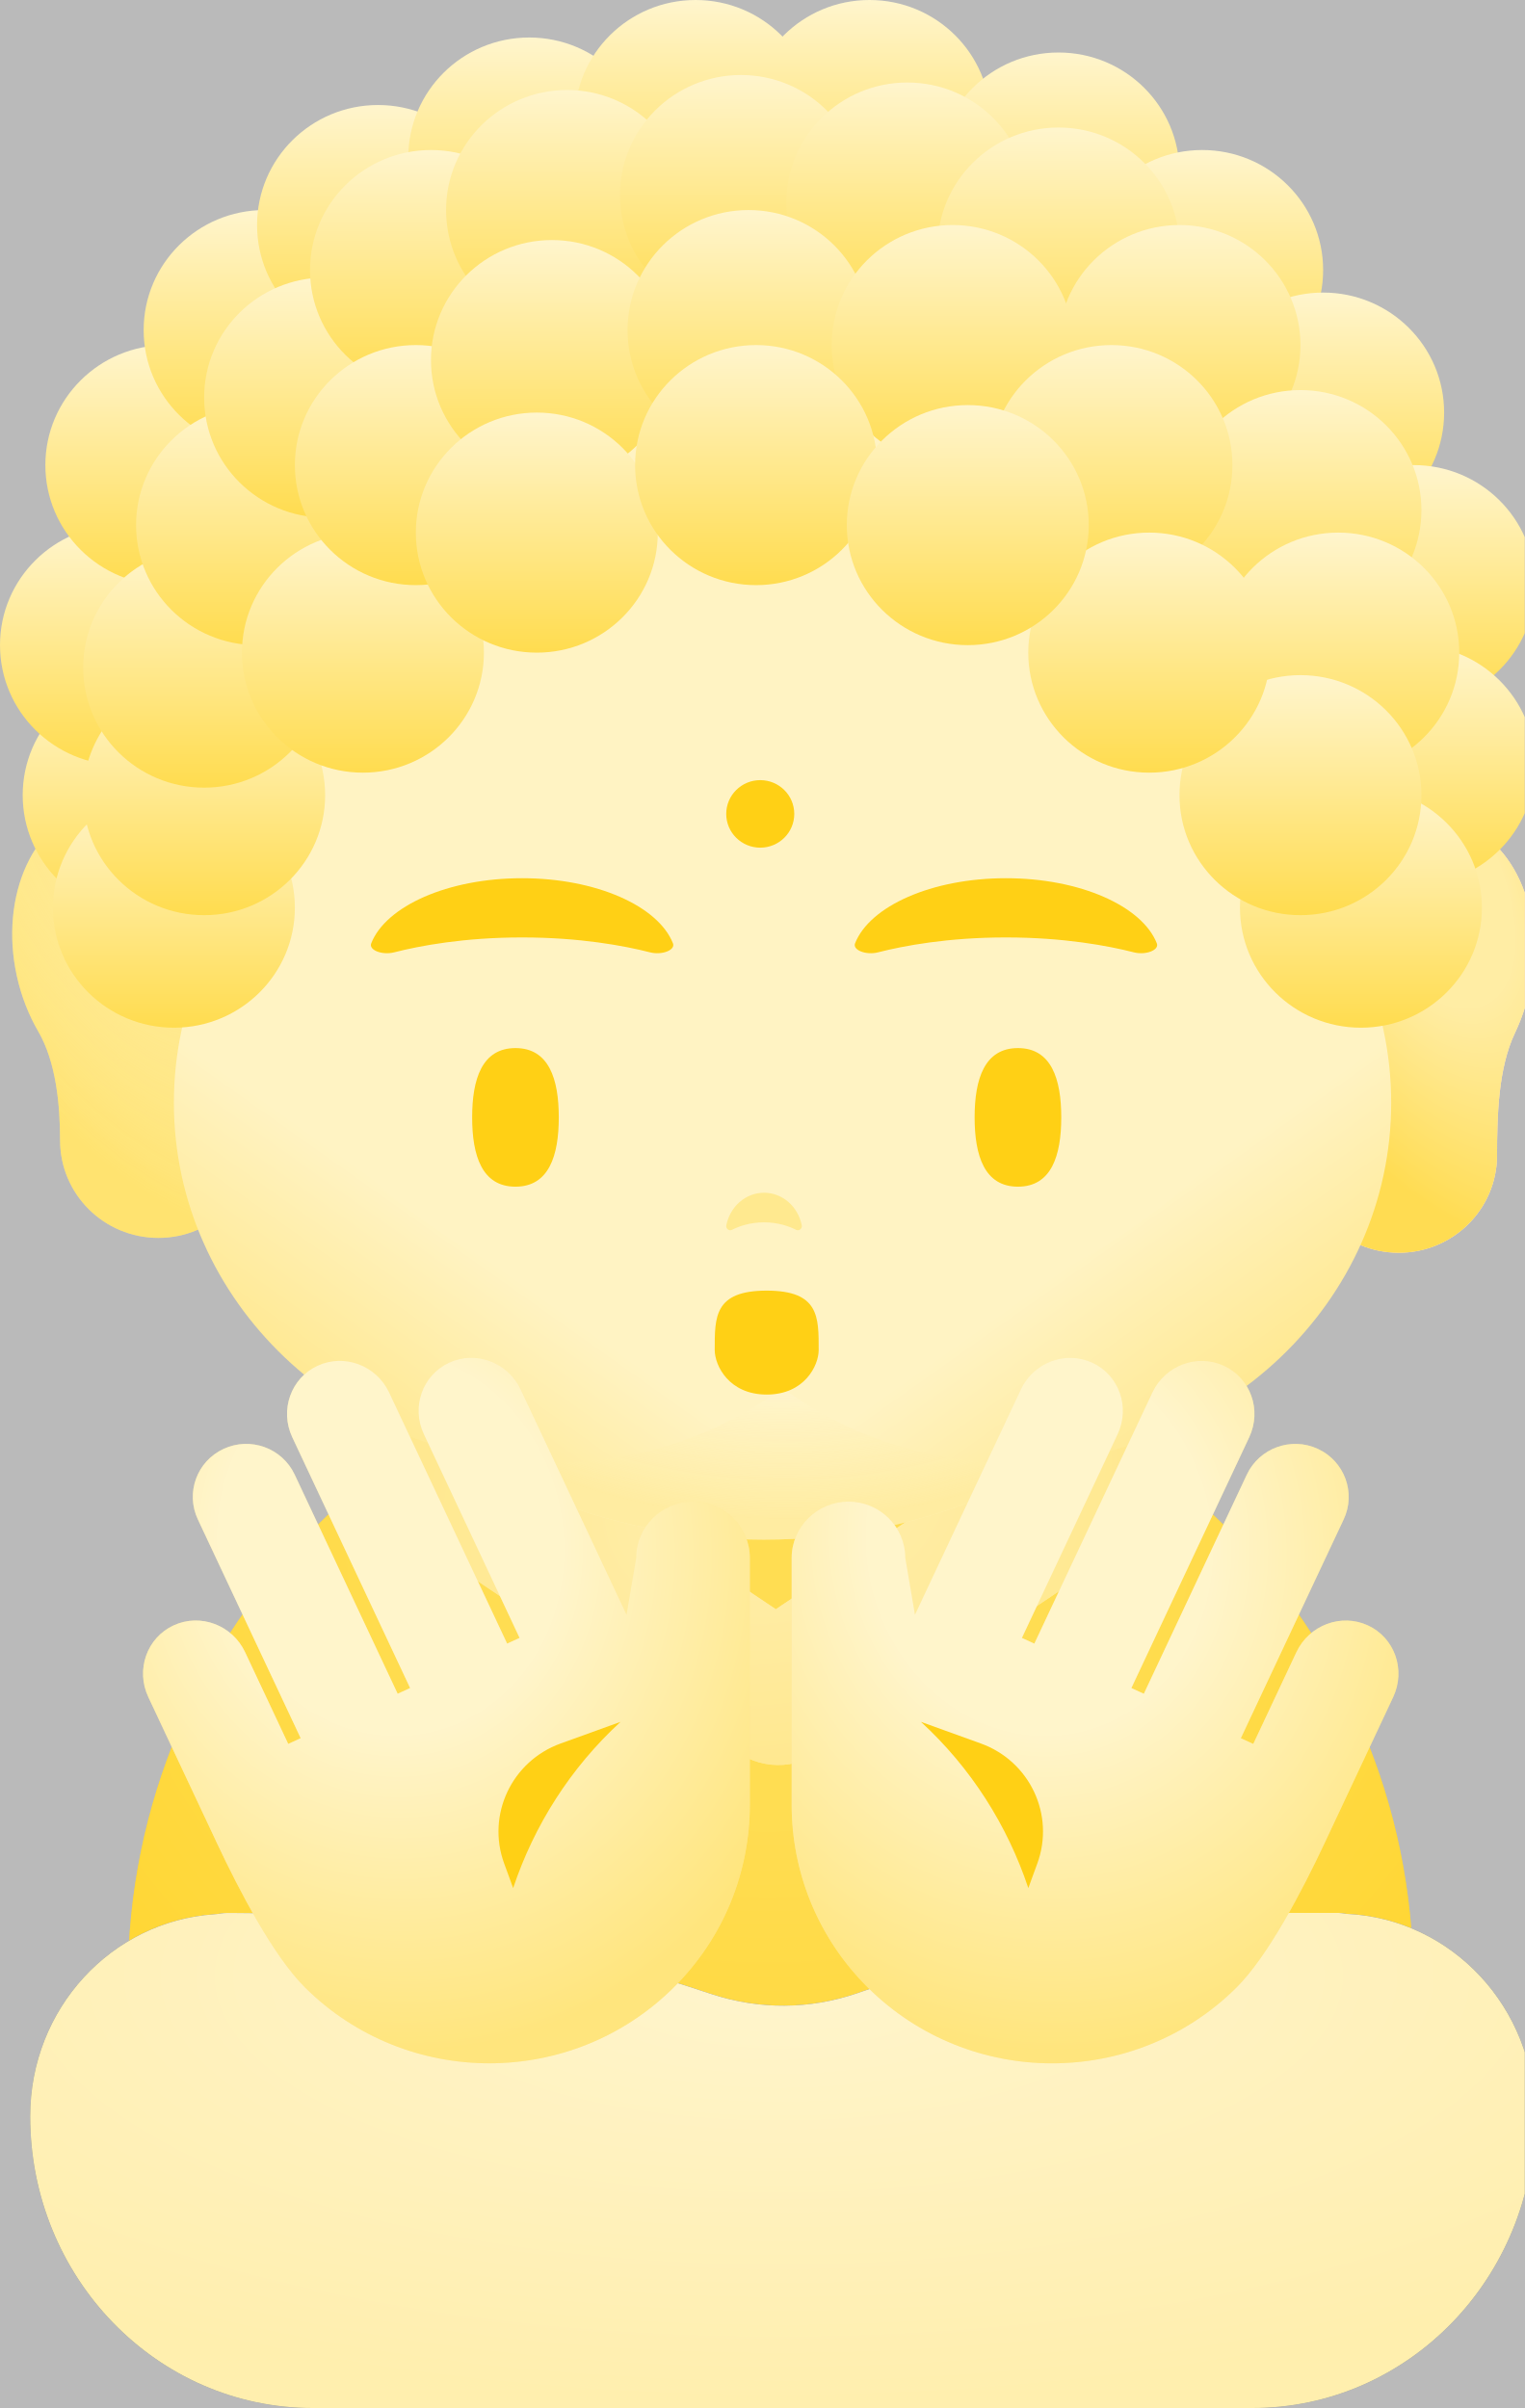
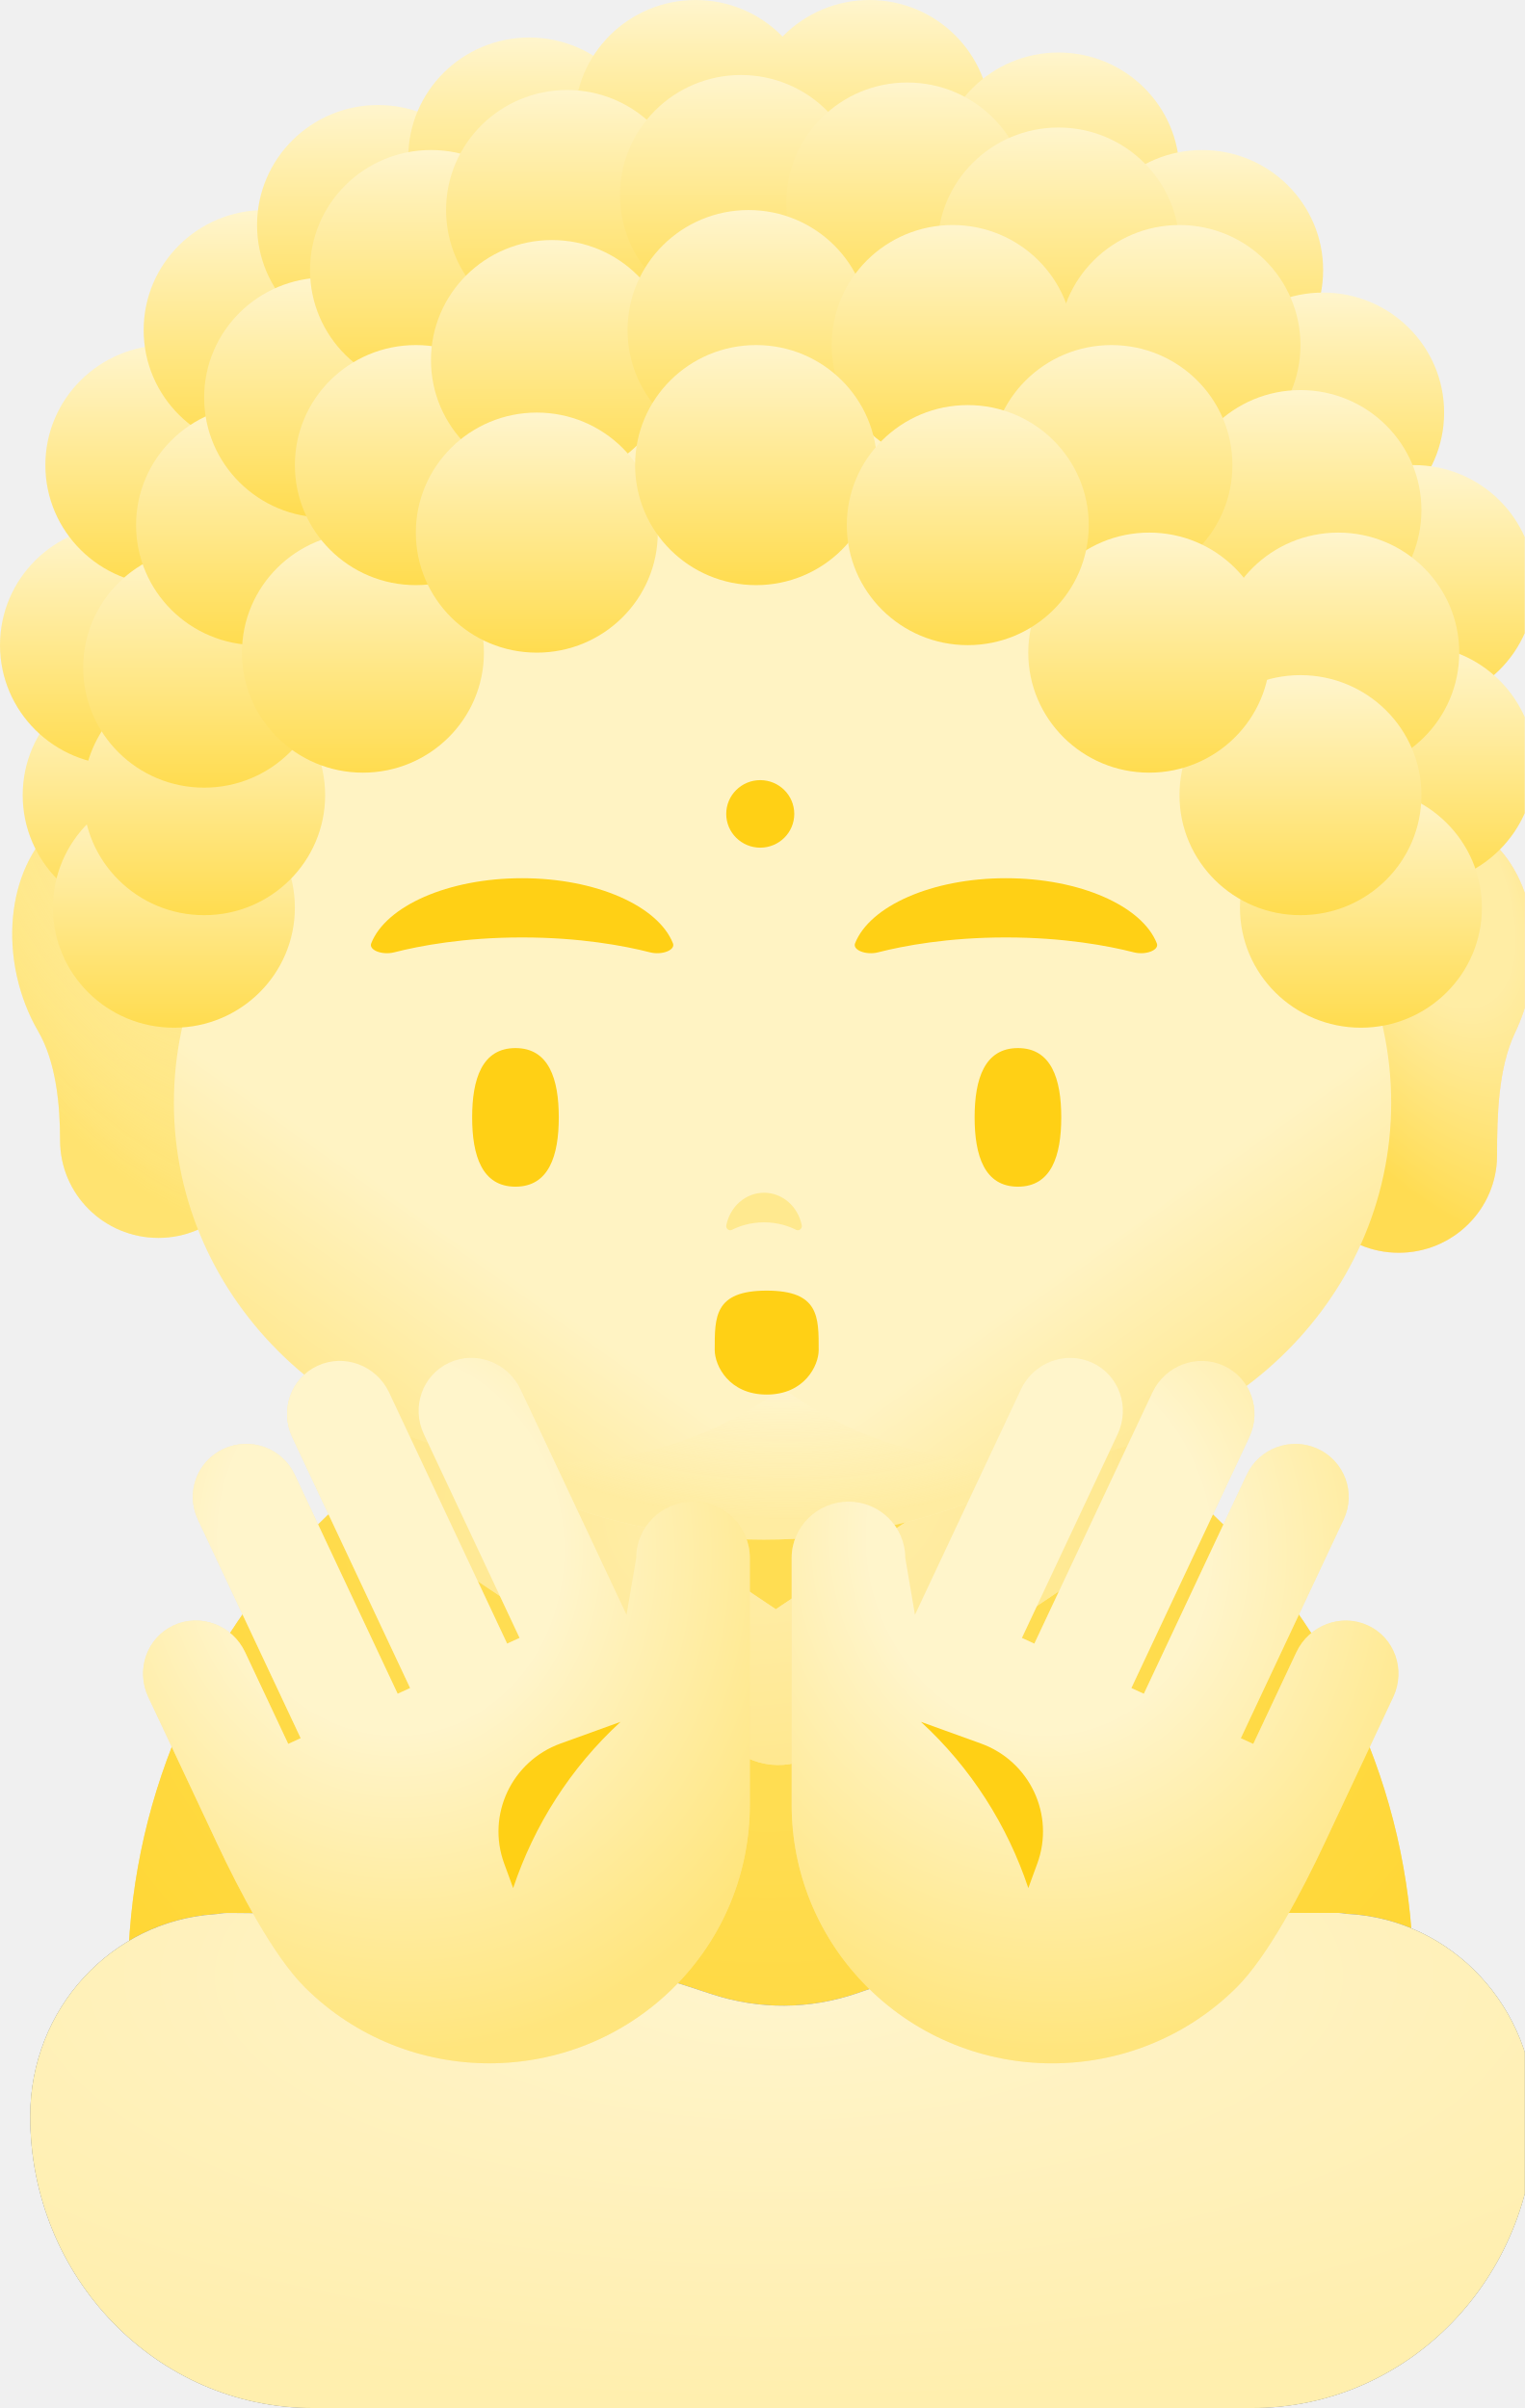
<svg xmlns="http://www.w3.org/2000/svg" width="88" height="139" viewBox="0 0 88 139" fill="none">
-   <rect width="88" height="139" fill="#F5F5F5" />
  <g id="ì ì Components">
-     <path d="M-4612 -694C-4612 -695.105 -4611.1 -696 -4610 -696H1013C1014.1 -696 1015 -695.105 1015 -694V6502C1015 6503.1 1014.1 6504 1013 6504H-4610C-4611.1 6504 -4612 6503.1 -4612 6502V-694Z" fill="#2D2D2D" />
-     <path d="M-4610 -696V-695H1013V-696V-697H-4610V-696ZM1015 -694H1014V6502H1015H1016V-694H1015ZM1013 6504V6503H-4610V6504V6505H1013V6504ZM-4612 6502H-4611V-694H-4612H-4613V6502H-4612ZM-4610 6504V6503C-4610.55 6503 -4611 6502.55 -4611 6502H-4612H-4613C-4613 6503.66 -4611.66 6505 -4610 6505V6504ZM1015 6502H1014C1014 6502.55 1013.55 6503 1013 6503V6504V6505C1014.66 6505 1016 6503.66 1016 6502H1015ZM1013 -696V-695C1013.55 -695 1014 -694.552 1014 -694H1015H1016C1016 -695.657 1014.66 -697 1013 -697V-696ZM-4610 -696V-697C-4611.66 -697 -4613 -695.657 -4613 -694H-4612H-4611C-4611 -694.552 -4610.55 -695 -4610 -695V-696Z" fill="black" fill-opacity="0.1" />
    <g id="ë¶ì²">
-       <path d="M-346 -597C-346 -598.105 -345.105 -599 -344 -599H827C828.105 -599 829 -598.105 829 -597V1009C829 1010.1 828.105 1011 827 1011H-344C-345.105 1011 -346 1010.1 -346 1009V-597Z" fill="#BABABA" />
-       <path d="M-344 -599V-598H827V-599V-600H-344V-599ZM829 -597H828V1009H829H830V-597H829ZM827 1011V1010H-344V1011V1012H827V1011ZM-346 1009H-345V-597H-346H-347V1009H-346ZM-344 1011V1010C-344.552 1010 -345 1009.55 -345 1009H-346H-347C-347 1010.66 -345.657 1012 -344 1012V1011ZM829 1009H828C828 1009.55 827.552 1010 827 1010V1011V1012C828.657 1012 830 1010.66 830 1009H829ZM827 -599V-598C827.552 -598 828 -597.552 828 -597H829H830C830 -598.657 828.657 -600 827 -600V-599ZM-344 -599V-600C-345.657 -600 -347 -598.657 -347 -597H-346H-345C-345 -597.552 -344.552 -598 -344 -598V-599Z" fill="black" fill-opacity="0.1" />
      <g id="ë¶ì²_2">
        <rect x="-162.5" y="-520.5" width="563" height="691" rx="4.5" stroke="#9747FF" stroke-dasharray="10 5" />
        <g id="íì =ì°ë¦¼, ìì=ë¸ë">
          <g id="art" clip-path="url(#clip0_260_4375)">
            <g id="ë¶ì²_3">
              <g id="Group 5">
                <g id="Rectangle 33">
                  <path d="M7.38 114.342C7.38 93.853 23.989 77.244 44.477 77.244C64.966 77.244 81.575 93.853 81.575 114.342V130.187H7.38V114.342Z" fill="#FFD015" />
                  <path d="M7.38 114.342C7.38 93.853 23.989 77.244 44.477 77.244C64.966 77.244 81.575 93.853 81.575 114.342V130.187H7.38V114.342Z" fill="url(#paint0_radial_260_4375)" fill-opacity="0.5" />
                </g>
                <g id="Union">
                  <path d="M61.428 81.712C63.318 80.443 65.878 80.947 67.147 82.837C68.416 84.728 67.912 87.289 66.022 88.558L47.219 101.184C45.561 102.297 43.387 102.047 42.021 100.693C41.583 100.579 41.155 100.392 40.758 100.126L23.531 88.558C21.641 87.289 21.137 84.728 22.406 82.837C23.675 80.947 26.236 80.443 28.126 81.712L44.776 92.893L61.428 81.712Z" fill="#FFF5D0" />
                  <path d="M61.428 81.712C63.318 80.443 65.878 80.947 67.147 82.837C68.416 84.728 67.912 87.289 66.022 88.558L47.219 101.184C45.561 102.297 43.387 102.047 42.021 100.693C41.583 100.579 41.155 100.392 40.758 100.126L23.531 88.558C21.641 87.289 21.137 84.728 22.406 82.837C23.675 80.947 26.236 80.443 28.126 81.712L44.776 92.893L61.428 81.712Z" fill="url(#paint1_radial_260_4375)" fill-opacity="0.5" />
                </g>
                <path id="Union_2" d="M76.784 48.502C78.435 46.458 81.506 46.87 83.738 47.355C87.269 48.124 89.295 52.534 88.263 57.206C88.072 58.068 87.791 58.878 87.436 59.622C86.465 61.66 86.401 64.427 86.401 66.685C86.401 69.794 83.862 72.314 80.728 72.314C77.596 72.314 75.056 69.794 75.056 66.685C75.056 63.997 75.552 60.645 75.266 57.972C75.145 56.847 75.206 55.644 75.476 54.424C75.855 52.705 75.824 49.692 76.784 48.502Z" fill="#FFDBE4" />
                <g id="Union_3">
                  <path d="M76.784 48.502C78.435 46.458 81.506 46.87 83.738 47.355C87.269 48.124 89.295 52.534 88.263 57.206C88.072 58.068 87.791 58.878 87.436 59.622C86.465 61.66 86.401 64.427 86.401 66.685C86.401 69.794 83.862 72.314 80.728 72.314C77.596 72.314 75.056 69.794 75.056 66.685C75.056 63.997 75.552 60.645 75.266 57.972C75.145 56.847 75.206 55.644 75.476 54.424C75.855 52.705 75.824 49.692 76.784 48.502Z" fill="#FFE98F" />
                  <path d="M76.784 48.502C78.435 46.458 81.506 46.87 83.738 47.355C87.269 48.124 89.295 52.534 88.263 57.206C88.072 58.068 87.791 58.878 87.436 59.622C86.465 61.66 86.401 64.427 86.401 66.685C86.401 69.794 83.862 72.314 80.728 72.314C77.596 72.314 75.056 69.794 75.056 66.685C75.056 63.997 75.552 60.645 75.266 57.972C75.145 56.847 75.206 55.644 75.476 54.424C75.855 52.705 75.824 49.692 76.784 48.502Z" fill="url(#paint2_radial_260_4375)" fill-opacity="0.5" />
                </g>
                <g id="Union_4">
                  <path d="M5.498 46.497C7.73 46.011 10.802 45.599 12.452 47.644C13.412 48.834 13.381 51.847 13.761 53.565C13.961 54.471 14.046 55.367 14.027 56.228C13.964 59.167 14.813 62.886 14.813 65.826C14.813 68.935 12.273 71.456 9.14 71.456C6.007 71.456 3.468 68.935 3.468 65.826C3.468 63.775 3.237 61.306 2.205 59.533C1.657 58.591 1.232 57.517 0.973 56.348C-0.059 51.676 1.967 47.265 5.498 46.497Z" fill="#FFE98F" />
                  <path d="M5.498 46.497C7.73 46.011 10.802 45.599 12.452 47.644C13.412 48.834 13.381 51.847 13.761 53.565C13.961 54.471 14.046 55.367 14.027 56.228C13.964 59.167 14.813 62.886 14.813 65.826C14.813 68.935 12.273 71.456 9.14 71.456C6.007 71.456 3.468 68.935 3.468 65.826C3.468 63.775 3.237 61.306 2.205 59.533C1.657 58.591 1.232 57.517 0.973 56.348C-0.059 51.676 1.967 47.265 5.498 46.497Z" fill="url(#paint3_radial_260_4375)" fill-opacity="0.5" />
                </g>
                <path id="Vector" d="M45.066 87.74C63.578 87.74 78.584 72.849 78.584 54.479C78.584 36.109 63.578 21.218 45.066 21.218C26.555 21.218 11.548 36.109 11.548 54.479C11.548 72.849 26.555 87.74 45.066 87.74Z" fill="url(#paint4_linear_260_4375)" />
                <g id="Vector_2">
                  <path d="M44.91 88.01C63.573 88.01 78.702 73.312 78.702 55.181C78.702 37.05 63.573 22.352 44.91 22.352C26.247 22.352 11.118 37.05 11.118 55.181C11.118 73.312 26.247 88.01 44.91 88.01Z" fill="#FFF5CD" />
                  <path d="M44.91 88.01C63.573 88.01 78.702 73.312 78.702 55.181C78.702 37.05 63.573 22.352 44.91 22.352C26.247 22.352 11.118 37.05 11.118 55.181C11.118 73.312 26.247 88.01 44.91 88.01Z" fill="url(#paint5_radial_260_4375)" fill-opacity="0.5" />
                </g>
                <g id="Vector_3">
                  <path d="M44.079 88.874C62.59 88.874 77.597 73.983 77.597 55.613C77.597 37.243 62.59 22.352 44.079 22.352C25.567 22.352 10.56 37.243 10.56 55.613C10.56 73.983 25.567 88.874 44.079 88.874Z" fill="#FFF5CD" />
                  <path d="M44.079 88.874C62.59 88.874 77.597 73.983 77.597 55.613C77.597 37.243 62.59 22.352 44.079 22.352C25.567 22.352 10.56 37.243 10.56 55.613C10.56 73.983 25.567 88.874 44.079 88.874Z" fill="url(#paint6_radial_260_4375)" fill-opacity="0.5" />
                </g>
                <path id="Vector_4" d="M31.854 84.439C43.904 84.439 53.673 75.133 53.673 63.654C53.673 52.175 43.904 42.869 31.854 42.869C19.805 42.869 10.036 52.175 10.036 63.654C10.036 75.133 19.805 84.439 31.854 84.439Z" fill="url(#paint7_linear_260_4375)" />
                <path id="Vector_5" d="M58.474 84.439C70.523 84.439 80.292 75.133 80.292 63.654C80.292 52.175 70.523 42.869 58.474 42.869C46.424 42.869 36.655 52.175 36.655 63.654C36.655 75.133 46.424 84.439 58.474 84.439Z" fill="url(#paint8_linear_260_4375)" />
                <path id="Vector_6" d="M45.202 77.134C64.723 77.134 80.548 61.431 80.548 42.06C80.548 22.688 64.723 6.985 45.202 6.985C25.681 6.985 9.856 22.688 9.856 42.06C9.856 61.431 25.681 77.134 45.202 77.134Z" fill="#FFF3C3" />
                <g id="Group 44">
                  <path id="Vector_7" d="M8.291 52.828C12.147 52.828 15.273 49.726 15.273 45.9C15.273 42.074 12.147 38.972 8.291 38.972C4.435 38.972 1.31 42.074 1.31 45.9C1.31 49.726 4.435 52.828 8.291 52.828Z" fill="url(#paint9_linear_260_4375)" />
                  <path id="Vector_8" d="M6.982 44.168C10.838 44.168 13.964 41.066 13.964 37.24C13.964 33.413 10.838 30.311 6.982 30.311C3.126 30.311 0 33.413 0 37.24C0 41.066 3.126 44.168 6.982 44.168Z" fill="url(#paint10_linear_260_4375)" />
                  <path id="Vector_9" d="M9.6 33.776C13.456 33.776 16.582 30.674 16.582 26.848C16.582 23.021 13.456 19.919 9.6 19.919C5.744 19.919 2.618 23.021 2.618 26.848C2.618 30.674 5.744 33.776 9.6 33.776Z" fill="url(#paint11_linear_260_4375)" />
                  <path id="Vector_10" d="M15.273 25.981C19.129 25.981 22.255 22.879 22.255 19.053C22.255 15.226 19.129 12.125 15.273 12.125C11.417 12.125 8.291 15.226 8.291 19.053C8.291 22.879 11.417 25.981 15.273 25.981Z" fill="url(#paint12_linear_260_4375)" />
                  <path id="Vector_11" d="M21.818 19.919C25.674 19.919 28.8 16.817 28.8 12.991C28.8 9.164 25.674 6.062 21.818 6.062C17.962 6.062 14.836 9.164 14.836 12.991C14.836 16.817 17.962 19.919 21.818 19.919Z" fill="url(#paint13_linear_260_4375)" />
                  <path id="Vector_12" d="M30.545 16.022C34.401 16.022 37.527 12.92 37.527 9.094C37.527 5.267 34.401 2.165 30.545 2.165C26.689 2.165 23.564 5.267 23.564 9.094C23.564 12.92 26.689 16.022 30.545 16.022Z" fill="url(#paint14_linear_260_4375)" />
                  <path id="Vector_13" d="M40.146 13.857C44.002 13.857 47.128 10.755 47.128 6.928C47.128 3.102 44.002 -0 40.146 -0C36.29 -0 33.164 3.102 33.164 6.928C33.164 10.755 36.29 13.857 40.146 13.857Z" fill="url(#paint15_linear_260_4375)" />
                  <path id="Vector_14" d="M50.182 13.857C54.038 13.857 57.164 10.755 57.164 6.928C57.164 3.102 54.038 -9.15527e-05 50.182 -9.15527e-05C46.326 -9.15527e-05 43.2 3.102 43.2 6.928C43.2 10.755 46.326 13.857 50.182 13.857Z" fill="url(#paint16_linear_260_4375)" />
                  <path id="Vector_15" d="M61.091 16.888C64.947 16.888 68.073 13.786 68.073 9.96C68.073 6.133 64.947 3.031 61.091 3.031C57.235 3.031 54.109 6.133 54.109 9.96C54.109 13.786 57.235 16.888 61.091 16.888Z" fill="url(#paint17_linear_260_4375)" />
                  <path id="Vector_16" d="M69.382 22.517C73.238 22.517 76.364 19.415 76.364 15.588C76.364 11.762 73.238 8.66 69.382 8.66C65.526 8.66 62.4 11.762 62.4 15.588C62.4 19.415 65.526 22.517 69.382 22.517Z" fill="url(#paint18_linear_260_4375)" />
                  <path id="Vector_17" d="M76.365 30.744C80.221 30.744 83.347 27.643 83.347 23.816C83.347 19.99 80.221 16.888 76.365 16.888C72.509 16.888 69.383 19.99 69.383 23.816C69.383 27.643 72.509 30.744 76.365 30.744Z" fill="url(#paint19_linear_260_4375)" />
                  <path id="Vector_18" d="M81.601 40.704C85.457 40.704 88.583 37.602 88.583 33.776C88.583 29.95 85.457 26.848 81.601 26.848C77.745 26.848 74.619 29.95 74.619 33.776C74.619 37.602 77.745 40.704 81.601 40.704Z" fill="url(#paint20_linear_260_4375)" />
                  <path id="Vector_19" d="M81.601 51.096C85.457 51.096 88.583 47.994 88.583 44.168C88.583 40.341 85.457 37.239 81.601 37.239C77.745 37.239 74.619 40.341 74.619 44.168C74.619 47.994 77.745 51.096 81.601 51.096Z" fill="url(#paint21_linear_260_4375)" />
                  <path id="Vector_20" d="M78.546 59.323C82.402 59.323 85.528 56.221 85.528 52.395C85.528 48.569 82.402 45.467 78.546 45.467C74.69 45.467 71.564 48.569 71.564 52.395C71.564 56.221 74.69 59.323 78.546 59.323Z" fill="url(#paint22_linear_260_4375)" />
                  <path id="Vector_21" d="M10.037 59.323C13.893 59.323 17.018 56.221 17.018 52.395C17.018 48.569 13.893 45.467 10.037 45.467C6.181 45.467 3.055 48.569 3.055 52.395C3.055 56.221 6.181 59.323 10.037 59.323Z" fill="url(#paint23_linear_260_4375)" />
                  <path id="Vector_22" d="M11.783 52.828C15.639 52.828 18.765 49.726 18.765 45.9C18.765 42.074 15.639 38.972 11.783 38.972C7.927 38.972 4.801 42.074 4.801 45.9C4.801 49.726 7.927 52.828 11.783 52.828Z" fill="url(#paint24_linear_260_4375)" />
                  <path id="Vector_23" d="M11.783 45.467C15.639 45.467 18.765 42.365 18.765 38.539C18.765 34.712 15.639 31.61 11.783 31.61C7.927 31.61 4.801 34.712 4.801 38.539C4.801 42.365 7.927 45.467 11.783 45.467Z" fill="url(#paint25_linear_260_4375)" />
                  <path id="Vector_24" d="M14.836 37.24C18.692 37.24 21.818 34.138 21.818 30.311C21.818 26.485 18.692 23.383 14.836 23.383C10.98 23.383 7.854 26.485 7.854 30.311C7.854 34.138 10.98 37.24 14.836 37.24Z" fill="url(#paint26_linear_260_4375)" />
                  <path id="Vector_25" d="M18.764 29.878C22.62 29.878 25.746 26.776 25.746 22.95C25.746 19.123 22.62 16.022 18.764 16.022C14.908 16.022 11.782 19.123 11.782 22.95C11.782 26.776 14.908 29.878 18.764 29.878Z" fill="url(#paint27_linear_260_4375)" />
                  <path id="Vector_26" d="M24.873 22.517C28.729 22.517 31.855 19.415 31.855 15.588C31.855 11.762 28.729 8.66 24.873 8.66C21.017 8.66 17.892 11.762 17.892 15.588C17.892 19.415 21.017 22.517 24.873 22.517Z" fill="url(#paint28_linear_260_4375)" />
                  <path id="Vector_27" d="M32.727 19.053C36.583 19.053 39.709 15.951 39.709 12.124C39.709 8.298 36.583 5.196 32.727 5.196C28.871 5.196 25.745 8.298 25.745 12.124C25.745 15.951 28.871 19.053 32.727 19.053Z" fill="url(#paint29_linear_260_4375)" />
                  <path id="Vector_28" d="M42.764 18.187C46.62 18.187 49.746 15.085 49.746 11.258C49.746 7.432 46.62 4.33 42.764 4.33C38.908 4.33 35.782 7.432 35.782 11.258C35.782 15.085 38.908 18.187 42.764 18.187Z" fill="url(#paint30_linear_260_4375)" />
                  <path id="Vector_29" d="M52.365 18.619C56.221 18.619 59.346 15.518 59.346 11.691C59.346 7.865 56.221 4.763 52.365 4.763C48.509 4.763 45.383 7.865 45.383 11.691C45.383 15.518 48.509 18.619 52.365 18.619Z" fill="url(#paint31_linear_260_4375)" />
                  <path id="Vector_30" d="M61.091 21.218C64.947 21.218 68.073 18.116 68.073 14.29C68.073 10.463 64.947 7.361 61.091 7.361C57.235 7.361 54.109 10.463 54.109 14.29C54.109 18.116 57.235 21.218 61.091 21.218Z" fill="url(#paint32_linear_260_4375)" />
                  <path id="Vector_31" d="M68.074 26.847C71.93 26.847 75.055 23.745 75.055 19.919C75.055 16.092 71.93 12.99 68.074 12.99C64.218 12.99 61.092 16.092 61.092 19.919C61.092 23.745 64.218 26.847 68.074 26.847Z" fill="url(#paint33_linear_260_4375)" />
                  <path id="Vector_32" d="M75.055 36.373C78.911 36.373 82.037 33.272 82.037 29.445C82.037 25.619 78.911 22.517 75.055 22.517C71.199 22.517 68.073 25.619 68.073 29.445C68.073 33.272 71.199 36.373 75.055 36.373Z" fill="url(#paint34_linear_260_4375)" />
                  <path id="Vector_33" d="M77.238 44.601C81.094 44.601 84.22 41.499 84.22 37.672C84.22 33.846 81.094 30.744 77.238 30.744C73.382 30.744 70.256 33.846 70.256 37.672C70.256 41.499 73.382 44.601 77.238 44.601Z" fill="url(#paint35_linear_260_4375)" />
                  <path id="Vector_34" d="M75.055 52.828C78.911 52.828 82.037 49.726 82.037 45.9C82.037 42.074 78.911 38.972 75.055 38.972C71.199 38.972 68.073 42.074 68.073 45.9C68.073 49.726 71.199 52.828 75.055 52.828Z" fill="url(#paint36_linear_260_4375)" />
                  <path id="Vector_35" d="M20.946 44.601C24.802 44.601 27.928 41.499 27.928 37.672C27.928 33.846 24.802 30.744 20.946 30.744C17.09 30.744 13.964 33.846 13.964 37.672C13.964 41.499 17.09 44.601 20.946 44.601Z" fill="url(#paint37_linear_260_4375)" />
                  <path id="Vector_36" d="M24 33.776C27.856 33.776 30.982 30.674 30.982 26.848C30.982 23.021 27.856 19.919 24 19.919C20.144 19.919 17.019 23.021 17.019 26.848C17.019 30.674 20.144 33.776 24 33.776Z" fill="url(#paint38_linear_260_4375)" />
                  <path id="Vector_37" d="M31.855 27.713C35.711 27.713 38.837 24.611 38.837 20.785C38.837 16.958 35.711 13.857 31.855 13.857C27.999 13.857 24.873 16.958 24.873 20.785C24.873 24.611 27.999 27.713 31.855 27.713Z" fill="url(#paint39_linear_260_4375)" />
                  <path id="Vector_38" d="M43.201 25.981C47.057 25.981 50.182 22.879 50.182 19.053C50.182 15.226 47.057 12.125 43.201 12.125C39.345 12.125 36.219 15.226 36.219 19.053C36.219 22.879 39.345 25.981 43.201 25.981Z" fill="url(#paint40_linear_260_4375)" />
                  <path id="Vector_39" d="M54.982 26.847C58.838 26.847 61.964 23.745 61.964 19.919C61.964 16.092 58.838 12.99 54.982 12.99C51.126 12.99 48 16.092 48 19.919C48 23.745 51.126 26.847 54.982 26.847Z" fill="url(#paint41_linear_260_4375)" />
                  <path id="Vector_40" d="M64.146 33.776C68.002 33.776 71.128 30.674 71.128 26.848C71.128 23.021 68.002 19.919 64.146 19.919C60.29 19.919 57.164 23.021 57.164 26.848C57.164 30.674 60.29 33.776 64.146 33.776Z" fill="url(#paint42_linear_260_4375)" />
                  <path id="Vector_41" d="M66.328 44.601C70.183 44.601 73.309 41.499 73.309 37.672C73.309 33.846 70.183 30.744 66.328 30.744C62.472 30.744 59.346 33.846 59.346 37.672C59.346 41.499 62.472 44.601 66.328 44.601Z" fill="url(#paint43_linear_260_4375)" />
                  <path id="Vector_42" d="M30.982 37.673C34.838 37.673 37.964 34.571 37.964 30.744C37.964 26.918 34.838 23.816 30.982 23.816C27.126 23.816 24 26.918 24 30.744C24 34.571 27.126 37.673 30.982 37.673Z" fill="url(#paint44_linear_260_4375)" />
                  <path id="Vector_43" d="M43.637 33.776C47.493 33.776 50.619 30.674 50.619 26.848C50.619 23.021 47.493 19.919 43.637 19.919C39.781 19.919 36.655 23.021 36.655 26.848C36.655 30.674 39.781 33.776 43.637 33.776Z" fill="url(#paint45_linear_260_4375)" />
                  <path id="Vector_44" d="M55.855 37.24C59.711 37.24 62.837 34.138 62.837 30.311C62.837 26.485 59.711 23.383 55.855 23.383C51.999 23.383 48.873 26.485 48.873 30.311C48.873 34.138 51.999 37.24 55.855 37.24Z" fill="url(#paint46_linear_260_4375)" />
                </g>
                <path id="Vector 1" d="M24.953 103.281C24.085 103.281 23.868 110.803 23.868 114.564L25.821 118.035C25.893 113.117 25.821 103.281 24.953 103.281Z" fill="#FFADC2" />
                <path id="Vector 2" d="M65.759 103.281C66.627 103.281 66.844 110.803 66.844 114.564L64.891 118.035C64.819 113.117 64.891 103.281 65.759 103.281Z" fill="#FFADC2" />
                <g id="Vector_45">
                  <path d="M74.013 110.42C66.715 110.42 59.467 111.63 52.564 113.999L49.452 115.067C46.751 115.993 43.837 116.014 41.124 115.129L39.452 114.582C31.025 111.827 22.215 110.424 13.349 110.424H13.113C12.858 110.424 12.618 110.485 12.366 110.501C6.443 110.906 1.745 115.943 1.745 122.162C1.745 131.462 9.045 139 18.05 139H72.277C81.282 139 88.582 131.462 88.582 122.162C88.582 115.887 83.8 110.804 77.802 110.482C77.604 110.473 77.415 110.42 77.214 110.42H74.016H74.013Z" fill="#4E5968" />
                  <path d="M74.013 110.42C66.715 110.42 59.467 111.63 52.564 113.999L49.452 115.067C46.751 115.993 43.837 116.014 41.124 115.129L39.452 114.582C31.025 111.827 22.215 110.424 13.349 110.424H13.113C12.858 110.424 12.618 110.485 12.366 110.501C6.443 110.906 1.745 115.943 1.745 122.162C1.745 131.462 9.045 139 18.05 139H72.277C81.282 139 88.582 131.462 88.582 122.162C88.582 115.887 83.8 110.804 77.802 110.482C77.604 110.473 77.415 110.42 77.214 110.42H74.016H74.013Z" fill="#FFF5CD" />
                  <path d="M74.013 110.42C66.715 110.42 59.467 111.63 52.564 113.999L49.452 115.067C46.751 115.993 43.837 116.014 41.124 115.129L39.452 114.582C31.025 111.827 22.215 110.424 13.349 110.424H13.113C12.858 110.424 12.618 110.485 12.366 110.501C6.443 110.906 1.745 115.943 1.745 122.162C1.745 131.462 9.045 139 18.05 139H72.277C81.282 139 88.582 131.462 88.582 122.162C88.582 115.887 83.8 110.804 77.802 110.482C77.604 110.473 77.415 110.42 77.214 110.42H74.016H74.013Z" fill="url(#paint47_radial_260_4375)" fill-opacity="0.5" />
                </g>
                <g id="Group 55">
                  <g id="Group 56">
                    <path id="Ellipse 38" d="M32.25 64.5C32.25 66.709 31.683 68.5 29.75 68.5C27.817 68.5 27.25 66.709 27.25 64.5C27.25 62.291 27.817 60.5 29.75 60.5C31.683 60.5 32.25 62.291 32.25 64.5Z" fill="#FFD015" />
                    <path id="Ellipse 41" d="M61.25 64.5C61.25 66.709 60.683 68.5 58.75 68.5C56.817 68.5 56.25 66.709 56.25 64.5C56.25 62.291 56.817 60.5 58.75 60.5C60.683 60.5 61.25 62.291 61.25 64.5Z" fill="#FFD015" />
                    <g id="Group 4">
                      <path id="Vector_46" d="M45.943 70.99C46.114 71.077 46.311 70.924 46.273 70.731C46.062 69.657 45.167 68.85 44.096 68.85C43.025 68.85 42.13 69.657 41.919 70.731C41.881 70.924 42.078 71.077 42.249 70.99C42.623 70.799 43.259 70.559 44.096 70.559C44.932 70.559 45.569 70.799 45.943 70.99Z" fill="#FFE98F" />
                      <path id="Vector_47" d="M43.878 48.931C44.962 48.931 45.841 48.058 45.841 46.982C45.841 45.906 44.962 45.033 43.878 45.033C42.793 45.033 41.914 45.906 41.914 46.982C41.914 48.058 42.793 48.931 43.878 48.931Z" fill="#FFD015" />
                      <path id="Vector_48" d="M37.52 54.974C38.205 55.149 38.992 54.842 38.84 54.455C37.994 52.307 34.416 50.694 30.132 50.694C25.847 50.694 22.269 52.307 21.424 54.455C21.271 54.842 22.058 55.149 22.744 54.974C24.238 54.593 26.784 54.113 30.132 54.113C33.476 54.113 36.025 54.593 37.52 54.974Z" fill="#FFD015" />
                      <path id="Vector_49" d="M65.445 54.974C66.13 55.149 66.918 54.842 66.766 54.455C65.92 52.307 62.342 50.694 58.057 50.694C53.773 50.694 50.195 52.307 49.349 54.455C49.197 54.842 49.984 55.149 50.669 54.974C52.164 54.593 54.71 54.113 58.057 54.113C61.402 54.113 63.951 54.593 65.445 54.974Z" fill="#FFD015" />
                    </g>
                    <path id="Ellipse 40" d="M47.25 77.929C47.25 78.822 46.434 80.5 44.25 80.5C42.067 80.5 41.25 78.822 41.25 77.929C41.25 76.035 41.209 74.5 44.25 74.5C47.291 74.5 47.25 76.035 47.25 77.929Z" fill="#FFD015" />
                  </g>
                </g>
              </g>
              <g id="Group">
                <g id="Vector_50">
                  <path d="M78.949 93.826C77.406 93.112 75.556 93.806 74.819 95.375L72.332 100.667L71.613 100.338L77.549 87.707C78.27 86.174 77.603 84.351 76.06 83.635C74.516 82.922 72.682 83.587 71.961 85.12L66.016 97.771L65.296 97.442L72.098 82.965C72.834 81.399 72.18 79.551 70.636 78.838C69.093 78.124 67.246 78.814 66.51 80.38L59.697 94.877L58.978 94.548L64.505 82.787C65.24 81.221 64.586 79.374 63.043 78.66C61.5 77.946 59.652 78.636 58.916 80.202C58.916 80.202 58.916 80.204 58.916 80.206L52.807 93.209L52.25 89.936C52.25 88.138 50.781 86.679 48.97 86.679C47.158 86.679 45.69 88.136 45.69 89.936V104.185C45.69 108.003 47.157 111.821 50.093 114.735C55.964 120.561 65.485 120.561 71.356 114.735C73.183 112.921 75.163 109.123 76.437 106.414C76.658 105.945 76.904 105.418 77.134 104.929L77.221 104.746C77.341 104.491 77.451 104.257 77.549 104.047L80.407 97.962C81.145 96.391 80.492 94.539 78.949 93.826Z" fill="#FFEA96" />
                  <path d="M78.949 93.826C77.406 93.112 75.556 93.806 74.819 95.375L72.332 100.667L71.613 100.338L77.549 87.707C78.27 86.174 77.603 84.351 76.06 83.635C74.516 82.922 72.682 83.587 71.961 85.12L66.016 97.771L65.296 97.442L72.098 82.965C72.834 81.399 72.18 79.551 70.636 78.838C69.093 78.124 67.246 78.814 66.51 80.38L59.697 94.877L58.978 94.548L64.505 82.787C65.24 81.221 64.586 79.374 63.043 78.66C61.5 77.946 59.652 78.636 58.916 80.202C58.916 80.202 58.916 80.204 58.916 80.206L52.807 93.209L52.25 89.936C52.25 88.138 50.781 86.679 48.97 86.679C47.158 86.679 45.69 88.136 45.69 89.936V104.185C45.69 108.003 47.157 111.821 50.093 114.735C55.964 120.561 65.485 120.561 71.356 114.735C73.183 112.921 75.163 109.123 76.437 106.414C76.658 105.945 76.904 105.418 77.134 104.929L77.221 104.746C77.341 104.491 77.451 104.257 77.549 104.047L80.407 97.962C81.145 96.391 80.492 94.539 78.949 93.826Z" fill="url(#paint48_radial_260_4375)" fill-opacity="0.5" />
                </g>
                <g id="Vector_51">
                  <path d="M39.997 86.677C38.185 86.677 36.716 88.135 36.716 89.934L36.16 93.207L30.05 80.204C30.05 80.204 30.05 80.202 30.05 80.2C29.315 78.635 27.467 77.945 25.924 78.658C24.38 79.372 23.726 81.22 24.462 82.785L29.988 94.547L29.269 94.876L22.457 80.378C21.721 78.813 19.873 78.123 18.33 78.836C16.787 79.55 16.133 81.398 16.868 82.963L23.67 97.441L22.951 97.77L17.006 85.118C16.285 83.583 14.45 82.92 12.907 83.634C11.363 84.347 10.697 86.17 11.418 87.705L17.354 100.336L16.635 100.665L14.148 95.374C13.41 93.802 11.561 93.109 10.018 93.824C8.474 94.539 7.822 96.389 8.559 97.96L11.418 104.045C11.517 104.255 11.626 104.489 11.746 104.744L11.833 104.927C12.063 105.416 12.309 105.943 12.53 106.412C13.803 109.121 15.783 112.919 17.611 114.733C23.482 120.559 33.003 120.559 38.874 114.733C41.81 111.819 43.277 108.001 43.277 104.183V89.934C43.277 88.137 41.808 86.677 39.997 86.677Z" fill="#FFEA96" />
                  <path d="M39.997 86.677C38.185 86.677 36.716 88.135 36.716 89.934L36.16 93.207L30.05 80.204C30.05 80.204 30.05 80.202 30.05 80.2C29.315 78.635 27.467 77.945 25.924 78.658C24.38 79.372 23.726 81.22 24.462 82.785L29.988 94.547L29.269 94.876L22.457 80.378C21.721 78.813 19.873 78.123 18.33 78.836C16.787 79.55 16.133 81.398 16.868 82.963L23.67 97.441L22.951 97.77L17.006 85.118C16.285 83.583 14.45 82.92 12.907 83.634C11.363 84.347 10.697 86.17 11.418 87.705L17.354 100.336L16.635 100.665L14.148 95.374C13.41 93.802 11.561 93.109 10.018 93.824C8.474 94.539 7.822 96.389 8.559 97.96L11.418 104.045C11.517 104.255 11.626 104.489 11.746 104.744L11.833 104.927C12.063 105.416 12.309 105.943 12.53 106.412C13.803 109.121 15.783 112.919 17.611 114.733C23.482 120.559 33.003 120.559 38.874 114.733C41.81 111.819 43.277 108.001 43.277 104.183V89.934C43.277 88.137 41.808 86.677 39.997 86.677Z" fill="url(#paint49_radial_260_4375)" fill-opacity="0.5" />
                </g>
                <path id="Vector_52" d="M35.814 99.393L32.356 100.642C29.529 101.663 28.07 104.766 29.099 107.572L29.617 108.987C30.831 105.35 32.941 102.032 35.814 99.393Z" fill="#FFD015" />
                <path id="Vector_53" d="M53.152 99.393L56.61 100.642C59.438 101.663 60.896 104.766 59.867 107.572L59.349 108.987C58.136 105.35 56.025 102.032 53.152 99.393Z" fill="#FFD015" />
              </g>
            </g>
          </g>
        </g>
      </g>
    </g>
  </g>
  <defs>
    <radialGradient id="paint0_radial_260_4375" cx="0" cy="0" r="1" gradientUnits="userSpaceOnUse" gradientTransform="translate(44.3063 89.3454) rotate(90) scale(40.8414 49.4285)">
      <stop offset="0.401" stop-color="#FFE98F" />
      <stop offset="1" stop-color="#FFDC4F" />
    </radialGradient>
    <radialGradient id="paint1_radial_260_4375" cx="0" cy="0" r="1" gradientTransform="matrix(-20.601 5.29627 3.92241 14.8695 44.8391 86.2661)" gradientUnits="userSpaceOnUse">
      <stop offset="0.023" stop-color="#FFE98F" />
      <stop offset="1" stop-color="#FFDC4F" />
    </radialGradient>
    <radialGradient id="paint2_radial_260_4375" cx="0" cy="0" r="1" gradientTransform="matrix(1.8157e-07 19.053 -15.9408 -11.6142 81.6012 50.0135)" gradientUnits="userSpaceOnUse">
      <stop offset="0.369" stop-color="#FFF1B9" />
      <stop offset="1" stop-color="#FFD015" />
    </radialGradient>
    <radialGradient id="paint3_radial_260_4375" cx="0" cy="0" r="1" gradientTransform="matrix(1.90097e-07 19.053 -16.6894 -11.6142 7.55702 49.1552)" gradientUnits="userSpaceOnUse">
      <stop stop-color="#FFF1B9" stop-opacity="0" />
      <stop offset="1" stop-color="#FFDD52" />
    </radialGradient>
    <linearGradient id="paint4_linear_260_4375" x1="45.066" y1="21.218" x2="45.066" y2="87.74" gradientUnits="userSpaceOnUse">
      <stop stop-color="#FFDBE4" />
      <stop offset="1" stop-color="#FFCDD7" />
    </linearGradient>
    <radialGradient id="paint5_radial_260_4375" cx="0" cy="0" r="1" gradientTransform="matrix(3.48273e-06 33.9779 -36.3731 -1.44264 44.7892 52.9104)" gradientUnits="userSpaceOnUse">
      <stop offset="0.12" stop-color="#FFF5CD" />
      <stop offset="1" stop-color="#FEEEAA" />
    </radialGradient>
    <radialGradient id="paint6_radial_260_4375" cx="0" cy="0" r="1" gradientTransform="matrix(3.45452e-06 34.4252 -36.0785 -1.46164 43.9588 53.3127)" gradientUnits="userSpaceOnUse">
      <stop offset="0.771" stop-color="#FFDC4F" stop-opacity="0" />
      <stop offset="1" stop-color="#FFDC4F" stop-opacity="0.7" />
    </radialGradient>
    <linearGradient id="paint7_linear_260_4375" x1="25.696" y1="70.897" x2="16.987" y2="83.185" gradientUnits="userSpaceOnUse">
      <stop stop-color="#FFF3C3" />
      <stop offset="1" stop-color="#FFE685" />
    </linearGradient>
    <linearGradient id="paint8_linear_260_4375" x1="64.632" y1="70.897" x2="73.341" y2="83.185" gradientUnits="userSpaceOnUse">
      <stop stop-color="#FFF3C3" />
      <stop offset="1" stop-color="#FFE685" />
    </linearGradient>
    <linearGradient id="paint9_linear_260_4375" x1="8.291" y1="38.972" x2="8.291" y2="52.828" gradientUnits="userSpaceOnUse">
      <stop stop-color="#FFF5CD" />
      <stop offset="1" stop-color="#FFDC4F" />
    </linearGradient>
    <linearGradient id="paint10_linear_260_4375" x1="6.982" y1="30.311" x2="6.982" y2="44.168" gradientUnits="userSpaceOnUse">
      <stop stop-color="#FFF5CD" />
      <stop offset="1" stop-color="#FFDC4F" />
    </linearGradient>
    <linearGradient id="paint11_linear_260_4375" x1="9.6" y1="19.919" x2="9.6" y2="33.776" gradientUnits="userSpaceOnUse">
      <stop stop-color="#FFF5CD" />
      <stop offset="1" stop-color="#FFDC4F" />
    </linearGradient>
    <linearGradient id="paint12_linear_260_4375" x1="15.273" y1="12.125" x2="15.273" y2="25.981" gradientUnits="userSpaceOnUse">
      <stop stop-color="#FFF5CD" />
      <stop offset="1" stop-color="#FFDC4F" />
    </linearGradient>
    <linearGradient id="paint13_linear_260_4375" x1="21.818" y1="6.062" x2="21.818" y2="19.919" gradientUnits="userSpaceOnUse">
      <stop stop-color="#FFF5CD" />
      <stop offset="1" stop-color="#FFDC4F" />
    </linearGradient>
    <linearGradient id="paint14_linear_260_4375" x1="30.545" y1="2.165" x2="30.545" y2="16.022" gradientUnits="userSpaceOnUse">
      <stop stop-color="#FFF5CD" />
      <stop offset="1" stop-color="#FFDC4F" />
    </linearGradient>
    <linearGradient id="paint15_linear_260_4375" x1="40.146" y1="-0" x2="40.146" y2="13.857" gradientUnits="userSpaceOnUse">
      <stop stop-color="#FFF5CD" />
      <stop offset="1" stop-color="#FFDC4F" />
    </linearGradient>
    <linearGradient id="paint16_linear_260_4375" x1="50.182" y1="-9.15527e-05" x2="50.182" y2="13.857" gradientUnits="userSpaceOnUse">
      <stop stop-color="#FFF5CD" />
      <stop offset="1" stop-color="#FFDC4F" />
    </linearGradient>
    <linearGradient id="paint17_linear_260_4375" x1="61.091" y1="3.031" x2="61.091" y2="16.888" gradientUnits="userSpaceOnUse">
      <stop stop-color="#FFF5CD" />
      <stop offset="1" stop-color="#FFDC4F" />
    </linearGradient>
    <linearGradient id="paint18_linear_260_4375" x1="69.382" y1="8.66" x2="69.382" y2="22.517" gradientUnits="userSpaceOnUse">
      <stop stop-color="#FFF5CD" />
      <stop offset="1" stop-color="#FFDC4F" />
    </linearGradient>
    <linearGradient id="paint19_linear_260_4375" x1="76.365" y1="16.888" x2="76.365" y2="30.744" gradientUnits="userSpaceOnUse">
      <stop stop-color="#FFF5CD" />
      <stop offset="1" stop-color="#FFDC4F" />
    </linearGradient>
    <linearGradient id="paint20_linear_260_4375" x1="81.601" y1="26.848" x2="81.601" y2="40.704" gradientUnits="userSpaceOnUse">
      <stop stop-color="#FFF5CD" />
      <stop offset="1" stop-color="#FFDC4F" />
    </linearGradient>
    <linearGradient id="paint21_linear_260_4375" x1="81.601" y1="37.239" x2="81.601" y2="51.096" gradientUnits="userSpaceOnUse">
      <stop stop-color="#FFF5CD" />
      <stop offset="1" stop-color="#FFDC4F" />
    </linearGradient>
    <linearGradient id="paint22_linear_260_4375" x1="78.546" y1="45.467" x2="78.546" y2="59.323" gradientUnits="userSpaceOnUse">
      <stop stop-color="#FFF5CD" />
      <stop offset="1" stop-color="#FFDC4F" />
    </linearGradient>
    <linearGradient id="paint23_linear_260_4375" x1="10.037" y1="45.467" x2="10.037" y2="59.323" gradientUnits="userSpaceOnUse">
      <stop stop-color="#FFF5CD" />
      <stop offset="1" stop-color="#FFDC4F" />
    </linearGradient>
    <linearGradient id="paint24_linear_260_4375" x1="11.783" y1="38.972" x2="11.783" y2="52.828" gradientUnits="userSpaceOnUse">
      <stop stop-color="#FFF5CD" />
      <stop offset="1" stop-color="#FFDC4F" />
    </linearGradient>
    <linearGradient id="paint25_linear_260_4375" x1="11.783" y1="31.61" x2="11.783" y2="45.467" gradientUnits="userSpaceOnUse">
      <stop stop-color="#FFF5CD" />
      <stop offset="1" stop-color="#FFDC4F" />
    </linearGradient>
    <linearGradient id="paint26_linear_260_4375" x1="14.836" y1="23.383" x2="14.836" y2="37.24" gradientUnits="userSpaceOnUse">
      <stop stop-color="#FFF5CD" />
      <stop offset="1" stop-color="#FFDC4F" />
    </linearGradient>
    <linearGradient id="paint27_linear_260_4375" x1="18.764" y1="16.022" x2="18.764" y2="29.878" gradientUnits="userSpaceOnUse">
      <stop stop-color="#FFF5CD" />
      <stop offset="1" stop-color="#FFDC4F" />
    </linearGradient>
    <linearGradient id="paint28_linear_260_4375" x1="24.873" y1="8.66" x2="24.873" y2="22.517" gradientUnits="userSpaceOnUse">
      <stop stop-color="#FFF5CD" />
      <stop offset="1" stop-color="#FFDC4F" />
    </linearGradient>
    <linearGradient id="paint29_linear_260_4375" x1="32.727" y1="5.196" x2="32.727" y2="19.053" gradientUnits="userSpaceOnUse">
      <stop stop-color="#FFF5CD" />
      <stop offset="1" stop-color="#FFDC4F" />
    </linearGradient>
    <linearGradient id="paint30_linear_260_4375" x1="42.764" y1="4.33" x2="42.764" y2="18.187" gradientUnits="userSpaceOnUse">
      <stop stop-color="#FFF5CD" />
      <stop offset="1" stop-color="#FFDC4F" />
    </linearGradient>
    <linearGradient id="paint31_linear_260_4375" x1="52.365" y1="4.763" x2="52.365" y2="18.619" gradientUnits="userSpaceOnUse">
      <stop stop-color="#FFF5CD" />
      <stop offset="1" stop-color="#FFDC4F" />
    </linearGradient>
    <linearGradient id="paint32_linear_260_4375" x1="61.091" y1="7.361" x2="61.091" y2="21.218" gradientUnits="userSpaceOnUse">
      <stop stop-color="#FFF5CD" />
      <stop offset="1" stop-color="#FFDC4F" />
    </linearGradient>
    <linearGradient id="paint33_linear_260_4375" x1="68.074" y1="12.99" x2="68.074" y2="26.847" gradientUnits="userSpaceOnUse">
      <stop stop-color="#FFF5CD" />
      <stop offset="1" stop-color="#FFDC4F" />
    </linearGradient>
    <linearGradient id="paint34_linear_260_4375" x1="75.055" y1="22.517" x2="75.055" y2="36.373" gradientUnits="userSpaceOnUse">
      <stop stop-color="#FFF5CD" />
      <stop offset="1" stop-color="#FFDC4F" />
    </linearGradient>
    <linearGradient id="paint35_linear_260_4375" x1="77.238" y1="30.744" x2="77.238" y2="44.601" gradientUnits="userSpaceOnUse">
      <stop stop-color="#FFF5CD" />
      <stop offset="1" stop-color="#FFDC4F" />
    </linearGradient>
    <linearGradient id="paint36_linear_260_4375" x1="75.055" y1="38.972" x2="75.055" y2="52.828" gradientUnits="userSpaceOnUse">
      <stop stop-color="#FFF5CD" />
      <stop offset="1" stop-color="#FFDC4F" />
    </linearGradient>
    <linearGradient id="paint37_linear_260_4375" x1="20.946" y1="30.744" x2="20.946" y2="44.601" gradientUnits="userSpaceOnUse">
      <stop stop-color="#FFF5CD" />
      <stop offset="1" stop-color="#FFDC4F" />
    </linearGradient>
    <linearGradient id="paint38_linear_260_4375" x1="24" y1="19.919" x2="24" y2="33.776" gradientUnits="userSpaceOnUse">
      <stop stop-color="#FFF5CD" />
      <stop offset="1" stop-color="#FFDC4F" />
    </linearGradient>
    <linearGradient id="paint39_linear_260_4375" x1="31.855" y1="13.857" x2="31.855" y2="27.713" gradientUnits="userSpaceOnUse">
      <stop stop-color="#FFF5CD" />
      <stop offset="1" stop-color="#FFDC4F" />
    </linearGradient>
    <linearGradient id="paint40_linear_260_4375" x1="43.201" y1="12.125" x2="43.201" y2="25.981" gradientUnits="userSpaceOnUse">
      <stop stop-color="#FFF5CD" />
      <stop offset="1" stop-color="#FFDC4F" />
    </linearGradient>
    <linearGradient id="paint41_linear_260_4375" x1="54.982" y1="12.99" x2="54.982" y2="26.847" gradientUnits="userSpaceOnUse">
      <stop stop-color="#FFF5CD" />
      <stop offset="1" stop-color="#FFDC4F" />
    </linearGradient>
    <linearGradient id="paint42_linear_260_4375" x1="64.146" y1="19.919" x2="64.146" y2="33.776" gradientUnits="userSpaceOnUse">
      <stop stop-color="#FFF5CD" />
      <stop offset="1" stop-color="#FFDC4F" />
    </linearGradient>
    <linearGradient id="paint43_linear_260_4375" x1="66.328" y1="30.744" x2="66.328" y2="44.601" gradientUnits="userSpaceOnUse">
      <stop stop-color="#FFF5CD" />
      <stop offset="1" stop-color="#FFDC4F" />
    </linearGradient>
    <linearGradient id="paint44_linear_260_4375" x1="30.982" y1="23.816" x2="30.982" y2="37.673" gradientUnits="userSpaceOnUse">
      <stop stop-color="#FFF5CD" />
      <stop offset="1" stop-color="#FFDC4F" />
    </linearGradient>
    <linearGradient id="paint45_linear_260_4375" x1="43.637" y1="19.919" x2="43.637" y2="33.776" gradientUnits="userSpaceOnUse">
      <stop stop-color="#FFF5CD" />
      <stop offset="1" stop-color="#FFDC4F" />
    </linearGradient>
    <linearGradient id="paint46_linear_260_4375" x1="55.855" y1="23.383" x2="55.855" y2="37.24" gradientUnits="userSpaceOnUse">
      <stop stop-color="#FFF5CD" />
      <stop offset="1" stop-color="#FFDC4F" />
    </linearGradient>
    <radialGradient id="paint47_radial_260_4375" cx="0" cy="0" r="1" gradientTransform="matrix(0.0180939 24.9049 -65.35 0.0415629 44.9454 114.095)" gradientUnits="userSpaceOnUse">
      <stop stop-color="#FFF5CD" />
      <stop offset="1" stop-color="#FFE98F" />
    </radialGradient>
    <radialGradient id="paint48_radial_260_4375" cx="0" cy="0" r="1" gradientTransform="matrix(3.12923 29.3117 -26.347 2.6452 60.0082 89.0966)" gradientUnits="userSpaceOnUse">
      <stop offset="0.378" stop-color="white" />
      <stop offset="1" stop-color="#FFE063" />
    </radialGradient>
    <radialGradient id="paint49_radial_260_4375" cx="0" cy="0" r="1" gradientTransform="matrix(3.12923 29.3117 -26.347 2.6452 22.5746 89.0949)" gradientUnits="userSpaceOnUse">
      <stop offset="0.378" stop-color="white" />
      <stop offset="1" stop-color="#FFE063" />
    </radialGradient>
    <clipPath id="clip0_260_4375">
      <rect width="88" height="139" fill="white" />
    </clipPath>
  </defs>
</svg>
